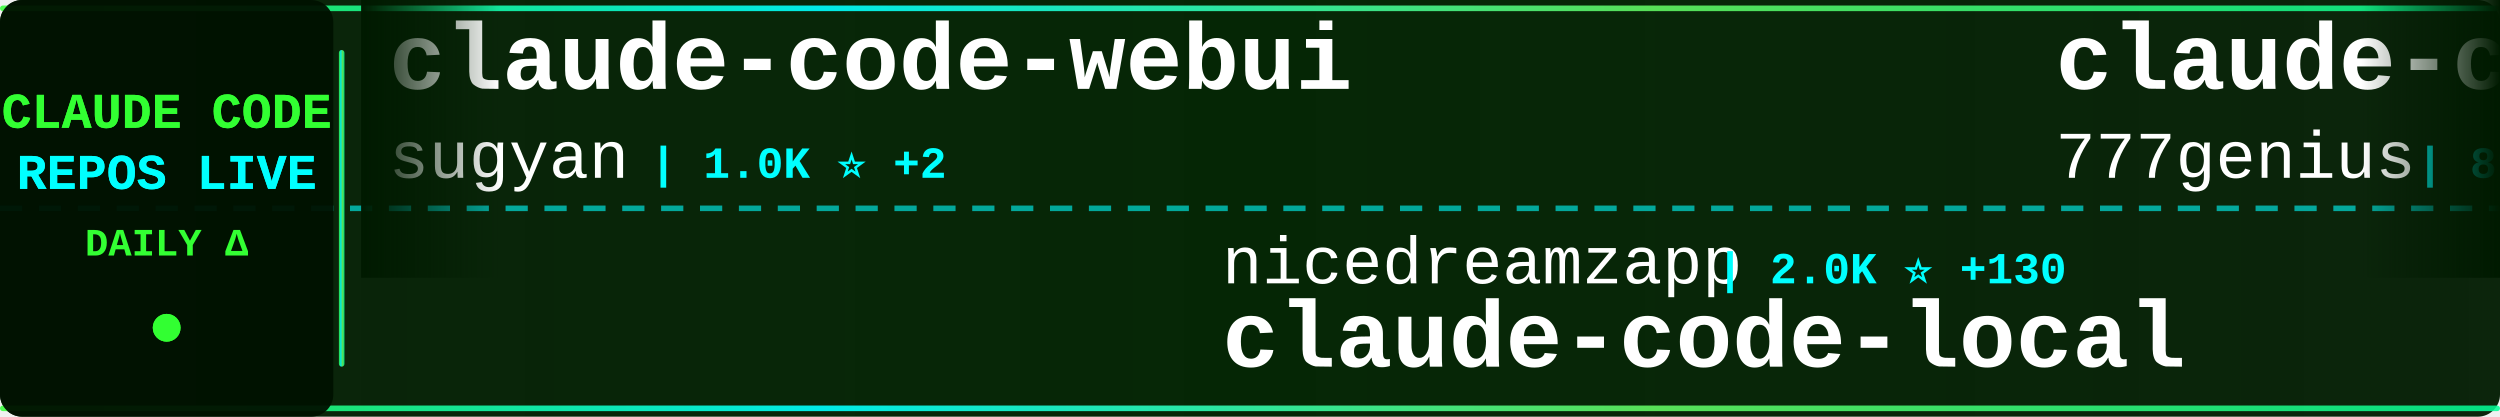
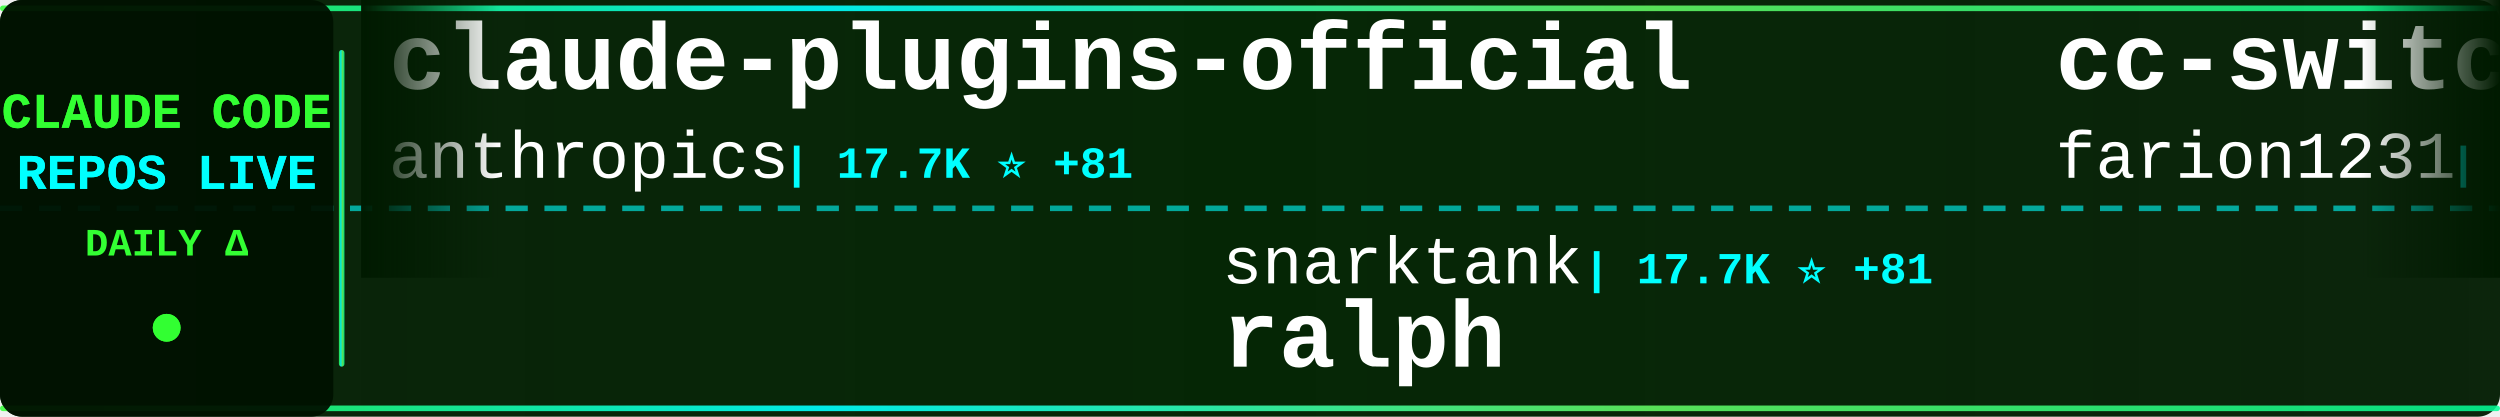
<svg xmlns="http://www.w3.org/2000/svg" width="900" height="150">
  <defs>
    <linearGradient id="tickerBg" x1="0%" y1="0%" x2="100%" y2="0%">
      <stop offset="0%" style="stop-color:#001a00;stop-opacity:0.95" />
      <stop offset="50%" style="stop-color:#002200;stop-opacity:0.98" />
      <stop offset="100%" style="stop-color:#001a00;stop-opacity:0.95" />
    </linearGradient>
    <linearGradient id="borderGrad" x1="0%" y1="0%" x2="100%" y2="0%">
      <stop offset="0%" style="stop-color:#33ff33;stop-opacity:0.85">
        <animate attributeName="stop-opacity" values="0.85;1;0.85" dur="2s" repeatCount="indefinite" />
      </stop>
      <stop offset="33%" style="stop-color:#00ffff;stop-opacity:0.9">
        <animate attributeName="stop-opacity" values="0.9;1;0.9" dur="2.2s" repeatCount="indefinite" />
      </stop>
      <stop offset="66%" style="stop-color:#66ff66;stop-opacity:0.85">
        <animate attributeName="stop-opacity" values="0.85;1;0.85" dur="1.8s" repeatCount="indefinite" />
      </stop>
      <stop offset="100%" style="stop-color:#00ff99;stop-opacity:0.85">
        <animate attributeName="stop-opacity" values="0.85;1;0.85" dur="2s" repeatCount="indefinite" />
      </stop>
    </linearGradient>
    <filter id="textGlow">
      <feGaussianBlur stdDeviation="0.1" result="coloredBlur" />
      <feMerge>
        <feMergeNode in="coloredBlur" />
        <feMergeNode in="SourceGraphic" />
      </feMerge>
    </filter>
    <filter id="metricGlow">
      <feGaussianBlur stdDeviation="0.2" result="coloredBlur" />
      <feMerge>
        <feMergeNode in="coloredBlur" />
        <feMergeNode in="SourceGraphic" />
      </feMerge>
    </filter>
    <linearGradient id="leftFade" x1="0%" y1="0%" x2="100%" y2="0%">
      <stop offset="0%" style="stop-color:#001a00;stop-opacity:1" />
      <stop offset="100%" style="stop-color:#001a00;stop-opacity:0" />
    </linearGradient>
    <linearGradient id="rightFade" x1="0%" y1="0%" x2="100%" y2="0%">
      <stop offset="0%" style="stop-color:#001a00;stop-opacity:0" />
      <stop offset="100%" style="stop-color:#001a00;stop-opacity:1" />
    </linearGradient>
  </defs>
  <rect width="900" height="150" fill="url(#tickerBg)" rx="8" />
  <rect x="0" y="2" width="900" height="2" fill="url(#borderGrad)" rx="1" />
  <rect x="0" y="146" width="900" height="2" fill="url(#borderGrad)" rx="1" />
  <line x1="0" y1="75" x2="900" y2="75" stroke="#00ffff" stroke-width="2" stroke-dasharray="8 6" opacity="0.6" />
  <rect x="0" y="0" width="120" height="150" fill="#001100" opacity="0.95" rx="8" />
  <text x="60" y="46" font-family="'Courier New', monospace" font-size="18" font-weight="bold" fill="#33ff33" text-anchor="middle" filter="url(#textGlow)">
    CLAUDE CODE
  </text>
  <text x="60" y="68" font-family="'Courier New', monospace" font-size="18" font-weight="bold" fill="#00ffff" text-anchor="middle" filter="url(#textGlow)">
    REPOS LIVE
  </text>
  <text x="60" y="92" font-family="'Courier New', monospace" font-size="14" font-weight="bold" fill="#33ff33" text-anchor="middle">
    DAILY Δ
  </text>
  <circle cx="60" cy="118" r="5" fill="#33ff33" filter="url(#metricGlow)">
    <animate attributeName="r" values="4;6;4" dur="1.5s" repeatCount="indefinite" />
    <animate attributeName="opacity" values="0.6;1;0.6" dur="1.5s" repeatCount="indefinite" />
  </circle>
  <rect x="122" y="18" width="2" height="114" fill="url(#borderGrad)" rx="1" />
  <clipPath id="tickerClip">
    <rect x="130" y="0" width="770" height="150" />
  </clipPath>
  <g clip-path="url(#tickerClip)">
    <g id="tickerItems">
      <animateTransform attributeName="transform" attributeType="XML" type="translate" from="0 0" to="-3000 0" dur="54s" repeatCount="indefinite" />
      <g transform="translate(0, 0)">
-         <text x="140" y="32" font-family="'Courier New', monospace" font-size="34" font-weight="bold" fill="#ffffff">claude-code-webui</text>
-         <text x="140" y="64" font-family="'Courier New', monospace" font-size="24" font-weight="normal" fill="#ffffff" opacity="1.0">sugyan</text>
-         <text x="234" y="64" font-family="'Courier New', monospace" font-size="16" font-weight="bold" fill="#00ffff"> | 1.0K ⭐ +2</text>
+         <text x="140" y="32" font-family="'Courier New', monospace" font-size="34" font-weight="bold" fill="#ffffff">claude-plugins-official</text>
+         <text x="140" y="64" font-family="'Courier New', monospace" font-size="24" font-weight="normal" fill="#ffffff" opacity="1.0">anthropics</text>
+         <text x="282" y="64" font-family="'Courier New', monospace" font-size="16" font-weight="bold" fill="#00ffff"> | 17.7K ⭐ +81</text>
      </g>
      <g transform="translate(300, 0)">
-         <text x="140" y="102" font-family="'Courier New', monospace" font-size="24" font-weight="normal" fill="#ffffff" opacity="1.0">nicedreamzapp</text>
-         <text x="318" y="102" font-family="'Courier New', monospace" font-size="16" font-weight="bold" fill="#00ffff"> | 2.0K ⭐ +130</text>
-         <text x="140" y="132" font-family="'Courier New', monospace" font-size="34" font-weight="bold" fill="#ffffff">claude-code-local</text>
+         <text x="140" y="102" font-family="'Courier New', monospace" font-size="24" font-weight="normal" fill="#ffffff" opacity="1.0">snarktank</text>
+         <text x="270" y="102" font-family="'Courier New', monospace" font-size="16" font-weight="bold" fill="#00ffff"> | 17.7K ⭐ +81</text>
+         <text x="140" y="132" font-family="'Courier New', monospace" font-size="34" font-weight="bold" fill="#ffffff">ralph</text>
      </g>
      <g transform="translate(600, 0)">
-         <text x="140" y="32" font-family="'Courier New', monospace" font-size="34" font-weight="bold" fill="#ffffff">claude-code-source-code</text>
-         <text x="140" y="64" font-family="'Courier New', monospace" font-size="24" font-weight="normal" fill="#ffffff" opacity="1.0">777genius</text>
-         <text x="270" y="64" font-family="'Courier New', monospace" font-size="16" font-weight="bold" fill="#00ffff"> | 898 ⭐</text>
+         <text x="140" y="32" font-family="'Courier New', monospace" font-size="34" font-weight="bold" fill="#ffffff">cc-switch</text>
+         <text x="140" y="64" font-family="'Courier New', monospace" font-size="24" font-weight="normal" fill="#ffffff" opacity="1.0">farion1231</text>
+         <text x="282" y="64" font-family="'Courier New', monospace" font-size="16" font-weight="bold" fill="#00ffff"> | 50.1K ⭐ +719</text>
      </g>
      <g transform="translate(900, 0)">
-         <text x="140" y="102" font-family="'Courier New', monospace" font-size="24" font-weight="normal" fill="#ffffff" opacity="1.0">repowise-dev</text>
-         <text x="306" y="102" font-family="'Courier New', monospace" font-size="16" font-weight="bold" fill="#00ffff"> | 955 ⭐ +3</text>
-         <text x="140" y="132" font-family="'Courier New', monospace" font-size="34" font-weight="bold" fill="#ffffff">claude-code-prompts</text>
+         <text x="140" y="102" font-family="'Courier New', monospace" font-size="24" font-weight="normal" fill="#ffffff" opacity="1.0">AprilNEA</text>
+         <text x="258" y="102" font-family="'Courier New', monospace" font-size="16" font-weight="bold" fill="#00ffff"> | 373 ⭐ +1</text>
+         <text x="140" y="132" font-family="'Courier New', monospace" font-size="34" font-weight="bold" fill="#ffffff">claude-code-source</text>
      </g>
      <g transform="translate(1200, 0)">
-         <text x="140" y="32" font-family="'Courier New', monospace" font-size="34" font-weight="bold" fill="#ffffff">happy</text>
-         <text x="140" y="64" font-family="'Courier New', monospace" font-size="24" font-weight="normal" fill="#ffffff" opacity="1.0">slopus</text>
-         <text x="234" y="64" font-family="'Courier New', monospace" font-size="16" font-weight="bold" fill="#00ffff"> | 19.0K ⭐ +72</text>
+         <text x="140" y="32" font-family="'Courier New', monospace" font-size="34" font-weight="bold" fill="#ffffff">claude-code-templates</text>
+         <text x="140" y="64" font-family="'Courier New', monospace" font-size="24" font-weight="normal" fill="#ffffff" opacity="1.0">davila7</text>
+         <text x="246" y="64" font-family="'Courier New', monospace" font-size="16" font-weight="bold" fill="#00ffff"> | 25.0K ⭐ +94</text>
      </g>
      <g transform="translate(1500, 0)">
+         <text x="140" y="102" font-family="'Courier New', monospace" font-size="24" font-weight="normal" fill="#ffffff" opacity="1.0">AICoderTudou</text>
+         <text x="306" y="102" font-family="'Courier New', monospace" font-size="16" font-weight="bold" fill="#00ffff"> | 494 ⭐ +1</text>
+         <text x="140" y="132" font-family="'Courier New', monospace" font-size="34" font-weight="bold" fill="#ffffff">claude-code-tudou</text>
+       </g>
+       <g transform="translate(1800, 0)">
+         <text x="140" y="32" font-family="'Courier New', monospace" font-size="34" font-weight="bold" fill="#ffffff">Claude-Code-x-OpenClaw-G...</text>
+         <text x="140" y="64" font-family="'Courier New', monospace" font-size="24" font-weight="normal" fill="#ffffff" opacity="1.0">KimYx0207</text>
+         <text x="270" y="64" font-family="'Courier New', monospace" font-size="16" font-weight="bold" fill="#00ffff"> | 3.5K ⭐ +16</text>
+       </g>
+       <g transform="translate(2100, 0)">
+         <text x="140" y="102" font-family="'Courier New', monospace" font-size="24" font-weight="normal" fill="#ffffff" opacity="1.0">affaan-m</text>
+         <text x="258" y="102" font-family="'Courier New', monospace" font-size="16" font-weight="bold" fill="#00ffff"> | 165.5K ⭐ +1.1K</text>
+         <text x="140" y="132" font-family="'Courier New', monospace" font-size="34" font-weight="bold" fill="#ffffff">everything-claude-code</text>
+       </g>
+       <g transform="translate(2400, 0)">
+         <text x="140" y="32" font-family="'Courier New', monospace" font-size="34" font-weight="bold" fill="#ffffff">oh-my-claudecode</text>
+         <text x="140" y="64" font-family="'Courier New', monospace" font-size="24" font-weight="normal" fill="#ffffff" opacity="1.0">Yeachan-Heo</text>
+         <text x="294" y="64" font-family="'Courier New', monospace" font-size="16" font-weight="bold" fill="#00ffff"> | 31.0K ⭐ +205</text>
+       </g>
+       <g transform="translate(2700, 0)">
+         <text x="140" y="102" font-family="'Courier New', monospace" font-size="24" font-weight="normal" fill="#ffffff" opacity="1.0">oboard</text>
+         <text x="234" y="102" font-family="'Courier New', monospace" font-size="16" font-weight="bold" fill="#00ffff"> | 3.0K ⭐ +5</text>
+         <text x="140" y="132" font-family="'Courier New', monospace" font-size="34" font-weight="bold" fill="#ffffff">claude-code-rev</text>
+       </g>
+       <g transform="translate(3000, 0)">
+         <text x="140" y="32" font-family="'Courier New', monospace" font-size="34" font-weight="bold" fill="#ffffff">claude-plugins-official</text>
+         <text x="140" y="64" font-family="'Courier New', monospace" font-size="24" font-weight="normal" fill="#ffffff" opacity="1.0">anthropics</text>
+         <text x="282" y="64" font-family="'Courier New', monospace" font-size="16" font-weight="bold" fill="#00ffff"> | 17.7K ⭐ +81</text>
+       </g>
+       <g transform="translate(3300, 0)">
        <text x="140" y="102" font-family="'Courier New', monospace" font-size="24" font-weight="normal" fill="#ffffff" opacity="1.0">snarktank</text>
-         <text x="270" y="102" font-family="'Courier New', monospace" font-size="16" font-weight="bold" fill="#00ffff"> | 17.7K ⭐ +79</text>
+         <text x="270" y="102" font-family="'Courier New', monospace" font-size="16" font-weight="bold" fill="#00ffff"> | 17.7K ⭐ +81</text>
        <text x="140" y="132" font-family="'Courier New', monospace" font-size="34" font-weight="bold" fill="#ffffff">ralph</text>
      </g>
-       <g transform="translate(1800, 0)">
-         <text x="140" y="32" font-family="'Courier New', monospace" font-size="34" font-weight="bold" fill="#ffffff">claude-code-base-action</text>
-         <text x="140" y="64" font-family="'Courier New', monospace" font-size="24" font-weight="normal" fill="#ffffff" opacity="1.0">anthropics</text>
-         <text x="282" y="64" font-family="'Courier New', monospace" font-size="16" font-weight="bold" fill="#00ffff"> | 798 ⭐</text>
-       </g>
-       <g transform="translate(2100, 0)">
-         <text x="140" y="102" font-family="'Courier New', monospace" font-size="24" font-weight="normal" fill="#ffffff" opacity="1.0">bfly123</text>
-         <text x="246" y="102" font-family="'Courier New', monospace" font-size="16" font-weight="bold" fill="#00ffff"> | 2.3K ⭐ +17</text>
-         <text x="140" y="132" font-family="'Courier New', monospace" font-size="34" font-weight="bold" fill="#ffffff">claude_code_bridge</text>
-       </g>
-       <g transform="translate(2400, 0)">
-         <text x="140" y="32" font-family="'Courier New', monospace" font-size="34" font-weight="bold" fill="#ffffff">claude-howto</text>
-         <text x="140" y="64" font-family="'Courier New', monospace" font-size="24" font-weight="normal" fill="#ffffff" opacity="1.0">luongnv89</text>
-         <text x="270" y="64" font-family="'Courier New', monospace" font-size="16" font-weight="bold" fill="#00ffff"> | 28.3K ⭐ +194</text>
-       </g>
-       <g transform="translate(2700, 0)">
-         <text x="140" y="102" font-family="'Courier New', monospace" font-size="24" font-weight="normal" fill="#ffffff" opacity="1.0">Windy3f3f3f3f</text>
-         <text x="318" y="102" font-family="'Courier New', monospace" font-size="16" font-weight="bold" fill="#00ffff"> | 2.0K ⭐ +15</text>
-         <text x="140" y="132" font-family="'Courier New', monospace" font-size="34" font-weight="bold" fill="#ffffff">how-claude-code-works</text>
-       </g>
-       <g transform="translate(3000, 0)">
-         <text x="140" y="32" font-family="'Courier New', monospace" font-size="34" font-weight="bold" fill="#ffffff">claude-code-webui</text>
-         <text x="140" y="64" font-family="'Courier New', monospace" font-size="24" font-weight="normal" fill="#ffffff" opacity="1.0">sugyan</text>
-         <text x="234" y="64" font-family="'Courier New', monospace" font-size="16" font-weight="bold" fill="#00ffff"> | 1.0K ⭐ +2</text>
-       </g>
-       <g transform="translate(3300, 0)">
-         <text x="140" y="102" font-family="'Courier New', monospace" font-size="24" font-weight="normal" fill="#ffffff" opacity="1.0">nicedreamzapp</text>
-         <text x="318" y="102" font-family="'Courier New', monospace" font-size="16" font-weight="bold" fill="#00ffff"> | 2.0K ⭐ +130</text>
-         <text x="140" y="132" font-family="'Courier New', monospace" font-size="34" font-weight="bold" fill="#ffffff">claude-code-local</text>
-       </g>
      <g transform="translate(3600, 0)">
-         <text x="140" y="32" font-family="'Courier New', monospace" font-size="34" font-weight="bold" fill="#ffffff">claude-code-source-code</text>
-         <text x="140" y="64" font-family="'Courier New', monospace" font-size="24" font-weight="normal" fill="#ffffff" opacity="1.0">777genius</text>
-         <text x="270" y="64" font-family="'Courier New', monospace" font-size="16" font-weight="bold" fill="#00ffff"> | 898 ⭐</text>
+         <text x="140" y="32" font-family="'Courier New', monospace" font-size="34" font-weight="bold" fill="#ffffff">cc-switch</text>
+         <text x="140" y="64" font-family="'Courier New', monospace" font-size="24" font-weight="normal" fill="#ffffff" opacity="1.0">farion1231</text>
+         <text x="282" y="64" font-family="'Courier New', monospace" font-size="16" font-weight="bold" fill="#00ffff"> | 50.1K ⭐ +719</text>
      </g>
      <g transform="translate(3900, 0)">
-         <text x="140" y="102" font-family="'Courier New', monospace" font-size="24" font-weight="normal" fill="#ffffff" opacity="1.0">repowise-dev</text>
-         <text x="306" y="102" font-family="'Courier New', monospace" font-size="16" font-weight="bold" fill="#00ffff"> | 955 ⭐ +3</text>
-         <text x="140" y="132" font-family="'Courier New', monospace" font-size="34" font-weight="bold" fill="#ffffff">claude-code-prompts</text>
+         <text x="140" y="102" font-family="'Courier New', monospace" font-size="24" font-weight="normal" fill="#ffffff" opacity="1.0">AprilNEA</text>
+         <text x="258" y="102" font-family="'Courier New', monospace" font-size="16" font-weight="bold" fill="#00ffff"> | 373 ⭐ +1</text>
+         <text x="140" y="132" font-family="'Courier New', monospace" font-size="34" font-weight="bold" fill="#ffffff">claude-code-source</text>
      </g>
    </g>
  </g>
  <rect x="130" y="0" width="50" height="100" fill="url(#leftFade)" />
  <rect x="850" y="0" width="50" height="100" fill="url(#rightFade)" />
</svg>
